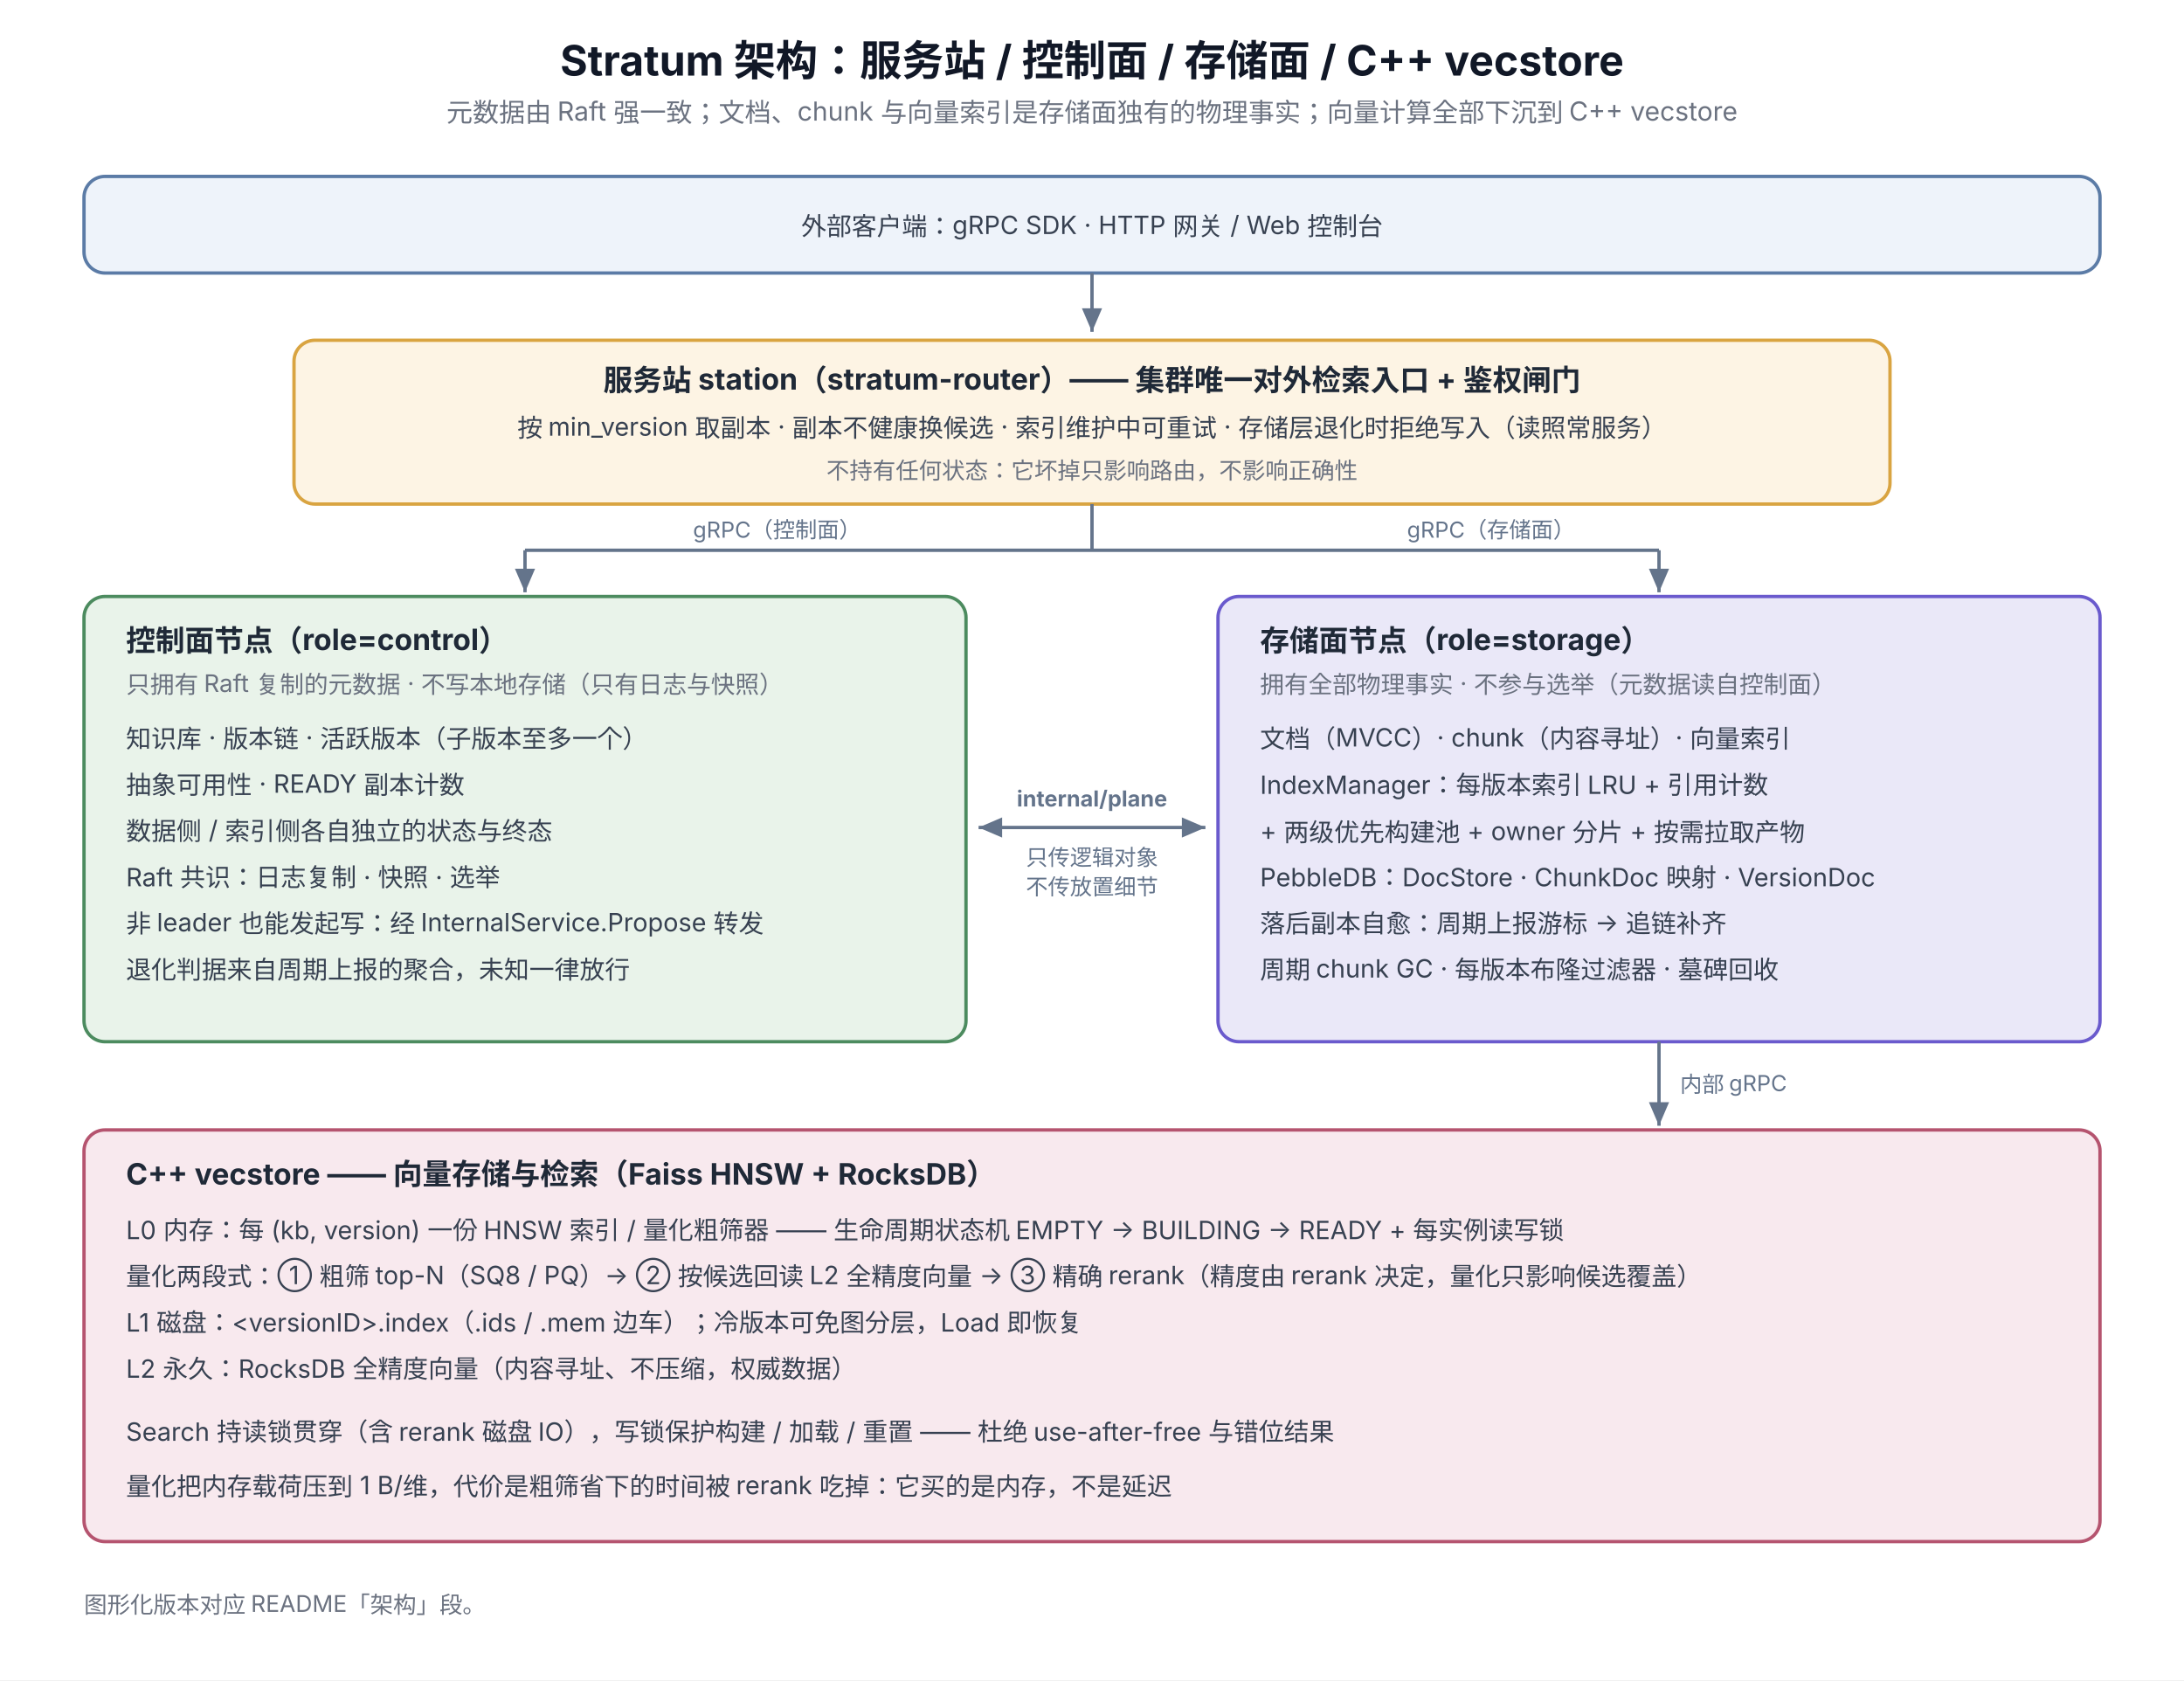
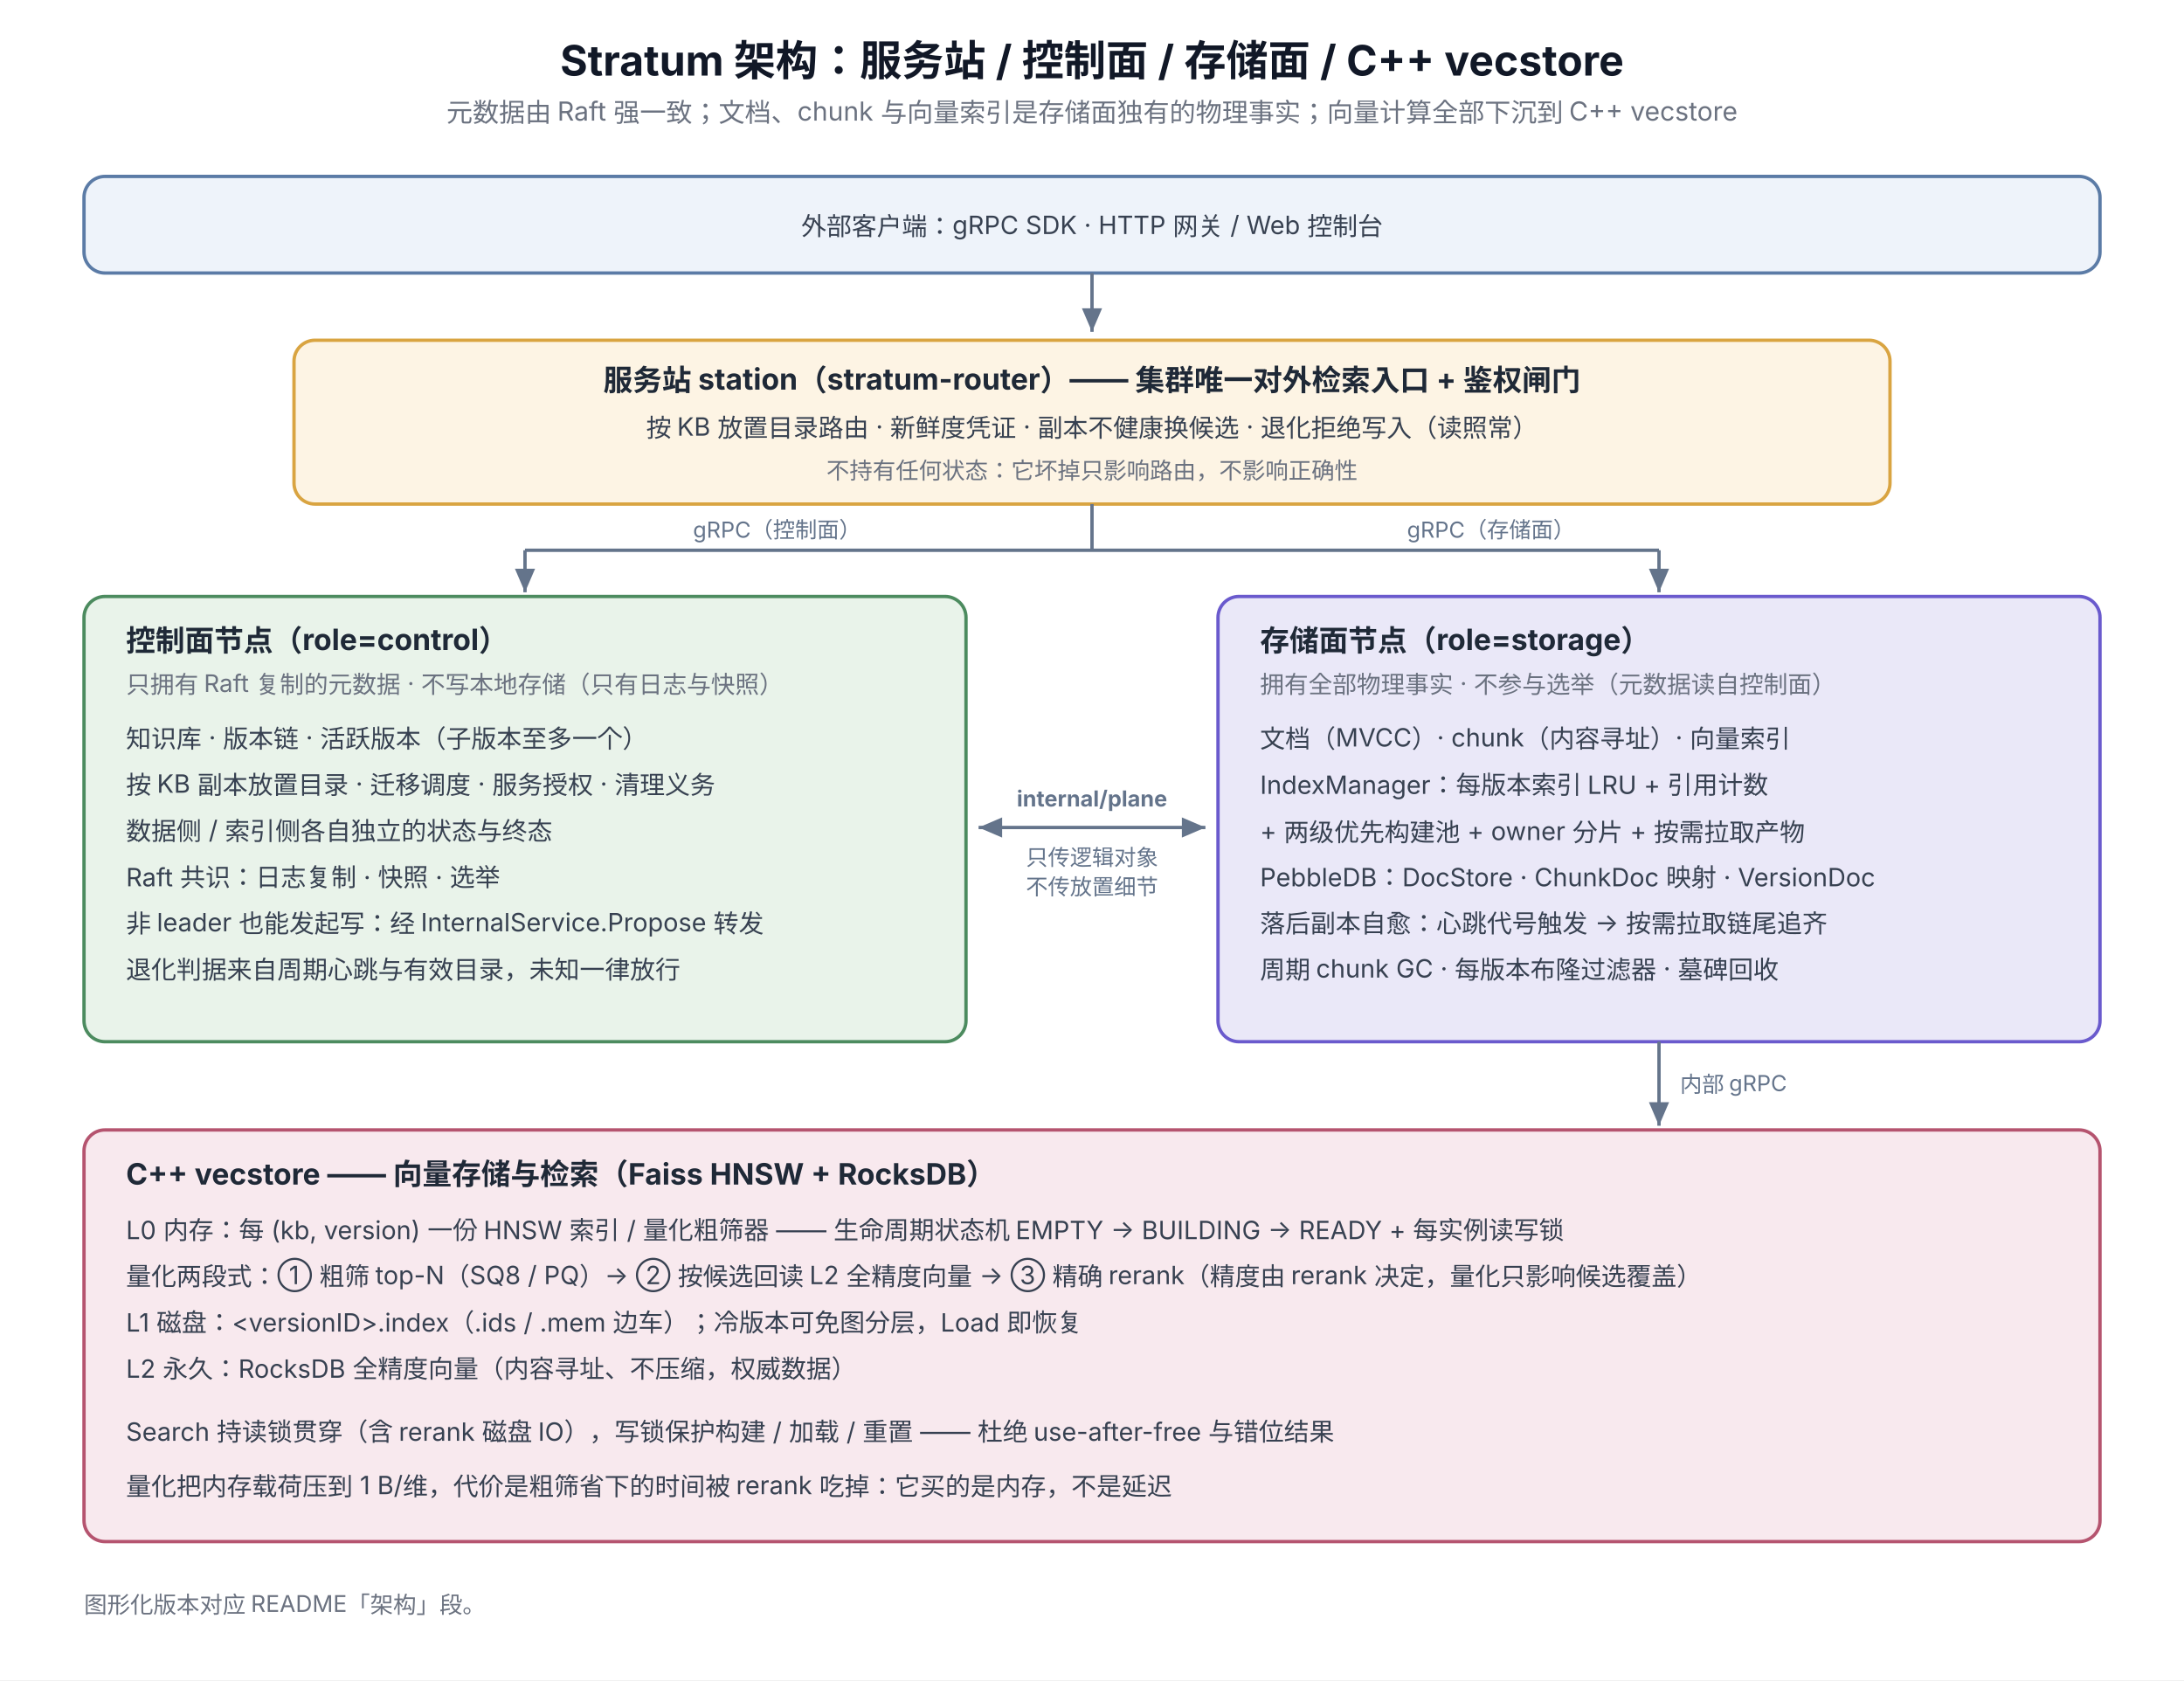
<svg xmlns="http://www.w3.org/2000/svg" width="1040" height="800" viewBox="0 0 1040 800" role="img" aria-label="Stratum 架构：客户端 → 服务站 → 控制面 / 存储面 → C++ vecstore">
  <defs>
    <marker id="arw" markerWidth="8" markerHeight="8" refX="7" refY="3" orient="auto" markerUnits="strokeWidth">
      <path d="M0,0 L7,3 L0,6 z" fill="#64748b" />
    </marker>
    <marker id="arwStart" markerWidth="8" markerHeight="8" refX="0" refY="3" orient="auto" markerUnits="strokeWidth">
      <path d="M7,0 L0,3 L7,6 z" fill="#64748b" />
    </marker>
    <style>
      .box-title { font-size: 14px; font-weight: 700; fill: #1f2937; }
      .box-sub   { font-size: 11.5px; fill: #6b7280; }
      .body      { font-size: 12px; fill: #374151; }
      .note      { font-size: 11px; fill: #6b7280; }
      .edge      { stroke: #64748b; stroke-width: 1.6; fill: none; }
      .edge-label{ font-size: 10.5px; fill: #64748b; }
      text { font-family: -apple-system, BlinkMacSystemFont, "Segoe UI", "Noto Sans SC", "PingFang SC", "Hiragino Sans GB", "Microsoft YaHei", sans-serif; }
    </style>
  </defs>
  <rect x="0" y="0" width="1040" height="800" fill="#ffffff" />
  <text x="520" y="36" text-anchor="middle" font-size="20" font-weight="700" fill="#111827">Stratum 架构：服务站 / 控制面 / 存储面 / C++ vecstore</text>
  <text x="520" y="58" text-anchor="middle" font-size="12.5" fill="#6b7280">元数据由 Raft 强一致；文档、chunk 与向量索引是存储面独有的物理事实；向量计算全部下沉到 C++ vecstore</text>
  <rect x="40" y="84" width="960" height="46" rx="10" fill="#eef3fa" stroke="#5b7ba6" stroke-width="1.6" />
  <text x="520" y="112" text-anchor="middle" class="body">外部客户端：gRPC SDK · HTTP 网关 / Web 控制台</text>
  <path class="edge" d="M520,130 L520,158" marker-end="url(#arw)" />
  <rect x="140" y="162" width="760" height="78" rx="10" fill="#fdf4e4" stroke="#d9a441" stroke-width="1.6" />
  <text x="520" y="186" text-anchor="middle" class="box-title">服务站 station（stratum-router）—— 集群唯一对外检索入口 + 鉴权闸门</text>
-   <text x="520" y="208" text-anchor="middle" class="body">按 min_version 取副本 · 副本不健康换候选 · 索引维护中可重试 · 存储层退化时拒绝写入（读照常服务）</text>
+   <text x="520" y="208" text-anchor="middle" class="body">按 KB 放置目录路由 · 新鲜度凭证 · 副本不健康换候选 · 退化拒绝写入（读照常）</text>
  <text x="520" y="228" text-anchor="middle" class="note">不持有任何状态：它坏掉只影响路由，不影响正确性</text>
  <path class="edge" d="M520,240 L520,262" />
  <path class="edge" d="M250,262 L790,262" />
  <path class="edge" d="M250,262 L250,282" marker-end="url(#arw)" />
  <path class="edge" d="M790,262 L790,282" marker-end="url(#arw)" />
  <text x="330" y="256" class="edge-label">gRPC（控制面）</text>
  <text x="670" y="256" class="edge-label">gRPC（存储面）</text>
  <rect x="40" y="284" width="420" height="212" rx="10" fill="#e9f3ea" stroke="#4c8b5f" stroke-width="1.6" />
  <text x="60" y="310" class="box-title">控制面节点（role=control）</text>
  <text x="60" y="330" class="box-sub">只拥有 Raft 复制的元数据 · 不写本地存储（只有日志与快照）</text>
  <text x="60" y="356" class="body">知识库 · 版本链 · 活跃版本（子版本至多一个）</text>
-   <text x="60" y="378" class="body">抽象可用性 · READY 副本计数</text>
+   <text x="60" y="378" class="body">按 KB 副本放置目录 · 迁移调度 · 服务授权 · 清理义务</text>
  <text x="60" y="400" class="body">数据侧 / 索引侧各自独立的状态与终态</text>
  <text x="60" y="422" class="body">Raft 共识：日志复制 · 快照 · 选举</text>
  <text x="60" y="444" class="body">非 leader 也能发起写：经 InternalService.Propose 转发</text>
-   <text x="60" y="466" class="body">退化判据来自周期上报的聚合，未知一律放行</text>
+   <text x="60" y="466" class="body">退化判据来自周期心跳与有效目录，未知一律放行</text>
  <rect x="580" y="284" width="420" height="212" rx="10" fill="#eae8f8" stroke="#6a5acd" stroke-width="1.6" />
  <text x="600" y="310" class="box-title">存储面节点（role=storage）</text>
  <text x="600" y="330" class="box-sub">拥有全部物理事实 · 不参与选举（元数据读自控制面）</text>
  <text x="600" y="356" class="body">文档（MVCC）· chunk（内容寻址）· 向量索引</text>
  <text x="600" y="378" class="body">IndexManager：每版本索引 LRU + 引用计数</text>
  <text x="600" y="400" class="body"> + 两级优先构建池 + owner 分片 + 按需拉取产物</text>
  <text x="600" y="422" class="body">PebbleDB：DocStore · ChunkDoc 映射 · VersionDoc</text>
-   <text x="600" y="444" class="body">落后副本自愈：周期上报游标 → 追链补齐</text>
+   <text x="600" y="444" class="body">落后副本自愈：心跳代号触发 → 按需拉取链尾追齐</text>
  <text x="600" y="466" class="body">周期 chunk GC · 每版本布隆过滤器 · 墓碑回收</text>
  <path class="edge" d="M466,394 L574,394" marker-end="url(#arw)" marker-start="url(#arwStart)" />
  <text x="520" y="384" text-anchor="middle" class="edge-label" font-weight="700">internal/plane</text>
  <text x="520" y="412" text-anchor="middle" class="edge-label">只传逻辑对象</text>
  <text x="520" y="426" text-anchor="middle" class="edge-label">不传放置细节</text>
  <path class="edge" d="M790,496 L790,536" marker-end="url(#arw)" />
  <text x="800" y="520" class="edge-label">内部 gRPC</text>
  <rect x="40" y="538" width="960" height="196" rx="10" fill="#f8e9ee" stroke="#b5546f" stroke-width="1.6" />
  <text x="60" y="564" class="box-title">C++ vecstore —— 向量存储与检索（Faiss HNSW + RocksDB）</text>
  <text x="60" y="590" class="body">L0 内存：每 (kb, version) 一份 HNSW 索引 / 量化粗筛器 —— 生命周期状态机 EMPTY → BUILDING → READY + 每实例读写锁</text>
  <text x="60" y="612" class="body">量化两段式：① 粗筛 top-N（SQ8 / PQ）→ ② 按候选回读 L2 全精度向量 → ③ 精确 rerank（精度由 rerank 决定，量化只影响候选覆盖）</text>
  <text x="60" y="634" class="body">L1 磁盘：&lt;versionID&gt;.index（.ids / .mem 边车）；冷版本可免图分层，Load 即恢复</text>
  <text x="60" y="656" class="body">L2 永久：RocksDB 全精度向量（内容寻址、不压缩，权威数据）</text>
  <text x="60" y="686" class="body" fill="#6b7280">Search 持读锁贯穿（含 rerank 磁盘 IO），写锁保护构建 / 加载 / 重置 —— 杜绝 use-after-free 与错位结果</text>
  <text x="60" y="712" class="body" fill="#6b7280">量化把内存载荷压到 1 B/维，代价是粗筛省下的时间被 rerank 吃掉：它买的是内存，不是延迟</text>
  <text x="40" y="768" class="note">图形化版本对应 README「架构」段。</text>
</svg>
